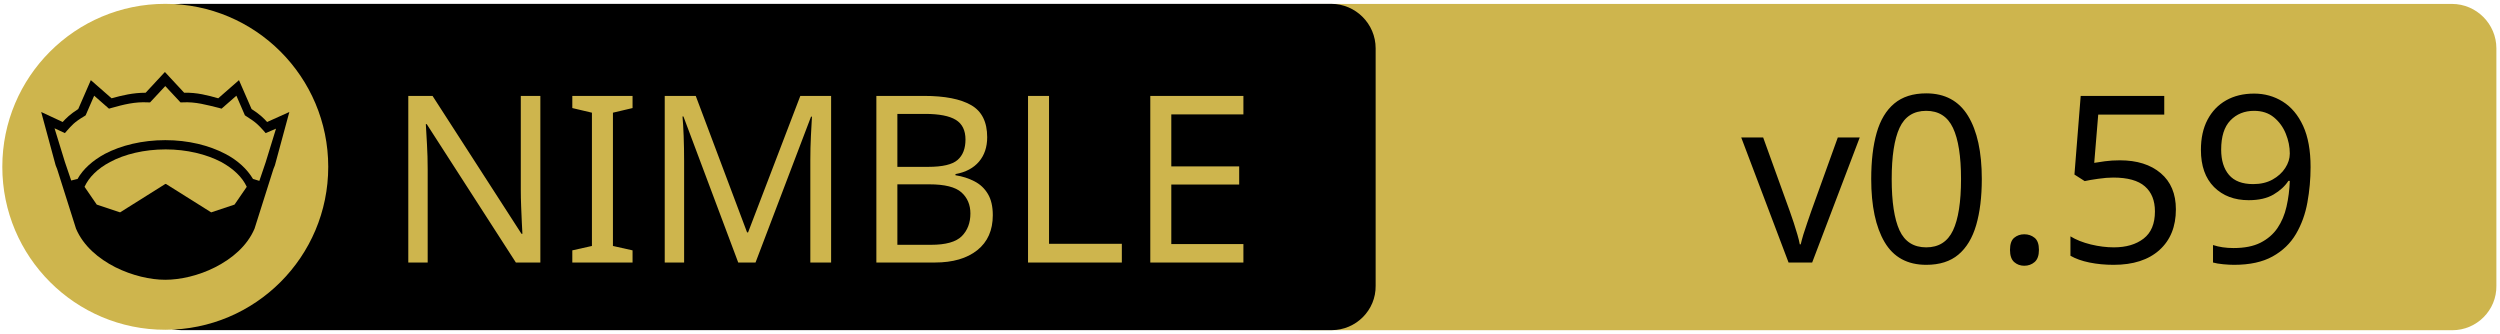
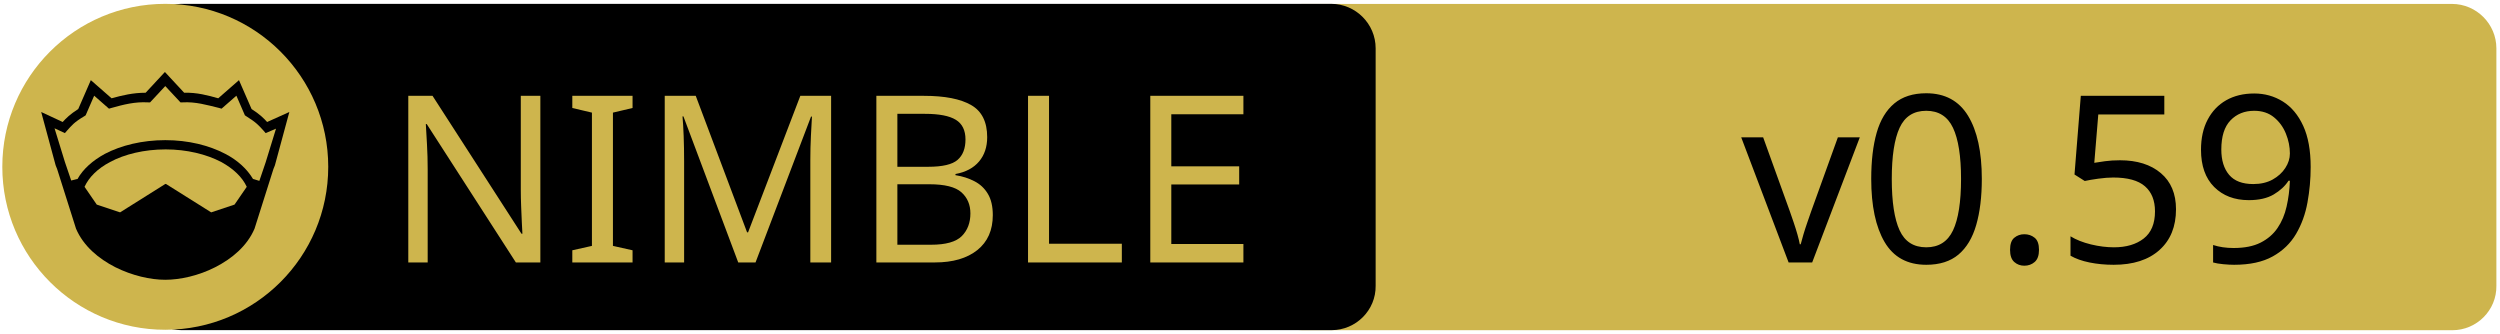
<svg xmlns="http://www.w3.org/2000/svg" xmlns:xlink="http://www.w3.org/1999/xlink" width="675" height="90" xml:space="preserve" version="1.1">
  <a xlink:href="https://github.com/samdmarshall/libclang-nim">
    <g>
      <path fill="#CEB54D" id="svg_15" d="m662.123,89.159l-310.5,0c-6.6,0 -12,-5.4 -12,-12l0,-64.1c0,-6.6 5.4,-12 12,-12l310.4,0c6.6,0 12,5.4 12,12l0,64.1c0.1,6.6 -5.3,12 -11.9,12z" />
      <path id="svg_1" d="m359.524,89.139l-310.5,0c-6.6,0 -12,-5.4 -12,-12l0,-64.1c0,-6.6 5.4,-12 12,-12l310.4,0c6.6,0 12,5.4 12,12l0,64.1c0.1,6.6 -5.3,12 -11.9,12z" />
      <rect id="svg_2" fill="none" height="45.9" width="315.3" class="st0" y="24.539" x="60.224" />
      <circle id="svg_4" fill="#CEB54D" r="44" cy="45.039" cx="44.624" class="st1" />
      <g id="XMLID_4_">
        <path id="svg_5" d="m78.124,30.239l-3.9,14.4l-0.4,1l-5.1,16.1c0,0 0,0 0,0c-2,4.7 -6.1,8.1 -10.6,10.4c-4.5,2.3 -9.5,3.4 -13.5,3.4c-4,0 -8.9,-1.1 -13.5,-3.4c-4.5,-2.3 -8.6,-5.7 -10.6,-10.4c0,0 0,0 0,0l-5.1,-16.1l-0.4,-1l-3.9,-14.4l5.8,2.7c0.9,-1 2,-2.1 4.2,-3.5l3.4,-7.8l5.6,4.9c2.9,-0.8 5.8,-1.5 9.2,-1.5l5.2,-5.6l5.2,5.6c3.4,-0.1 6.4,0.7 9.2,1.5l5.6,-4.9l3.4,7.8c2.2,1.4 3.3,2.5 4.2,3.5l6,-2.7z" />
        <g id="XMLID_6_">
          <g id="svg_6">
            <path id="svg_7" fill="#CEB54D" d="m66.624,50.439l-3.3,4.8l-6.3,2.1l-12.1,-7.6c-0.1,-0.1 -0.3,-0.1 -0.4,0l-12.1,7.6l-6.3,-2.1l-3.3,-4.8c1.2,-2.6 3.5,-4.9 6.9,-6.7c3.9,-2.1 9.2,-3.4 15,-3.4c5.7,0 11,1.3 15,3.4c3.3,1.8 5.7,4.1 6.9,6.7z" class="st1" />
          </g>
          <g id="svg_8" />
        </g>
        <g id="XMLID_5_">
          <g id="svg_9">
            <path id="svg_10" fill="#CEB54D" d="m74.524,34.739l-2.8,9.1l-1.7,5l-1.6,-0.5c0,0 -0.1,0 -0.1,0c-1.6,-2.7 -4.2,-5.1 -7.5,-6.8c-4.4,-2.3 -10,-3.7 -16.2,-3.7c-6.2,0 -11.9,1.4 -16.3,3.7c-3.3,1.8 -5.9,4.1 -7.4,6.8c0,0 -0.1,0 -0.1,0l-1.6,0.4l-1.7,-5l-2.8,-9.1l2.8,1.3l0.6,-0.7c1.2,-1.3 1.8,-2.2 4.7,-3.9l0.3,-0.2l2.3,-5.3l4,3.5l0.7,-0.2c3.2,-0.9 6.3,-1.7 9.8,-1.5l0.6,0l4.1,-4.4l4.1,4.4l0.6,0c3.5,-0.2 6.5,0.7 9.8,1.5l0.7,0.2l4,-3.5l2.3,5.3l0.3,0.2c2.9,1.8 3.5,2.6 4.7,3.9l0.6,0.7l2.8,-1.2z" class="st1" />
          </g>
          <g id="svg_11" />
        </g>
      </g>
-       <text x="-442" y="-350" id="svg_16" font-size="63px" font-family="'PT Sans Caption'" fill="#CEB54D" class="st1 st2 st3" transform="matrix(1 0 0 1 546.13 420.879)">NIMBLE</text>
-       <text x="-76.0" y="-350" id="svg_17" font-size="63px" font-family="'PT Sans Caption'" fill="#000000" class="st1 st2 st3" transform="matrix(1 0 0 1 546.13 420.879)">v0.59</text>
+       <text x="-442" y="-350.021" id="svg_16" font-size="63px" font-family="'PT Sans Caption'" fill="#CEB54D" class="st1 st2 st3" transform="matrix(1 0 0 1 546.13 420.879)">NIMBLE</text>
+       <text x="-76.0" y="-350.012" id="svg_17" font-size="63.012px" font-family="'PT Sans Caption'" fill="#000000" class="st1 st2 st3" transform="matrix(1 0 0 1 546.13 420.879)">v0.59</text>
    </g>
  </a>
</svg>
